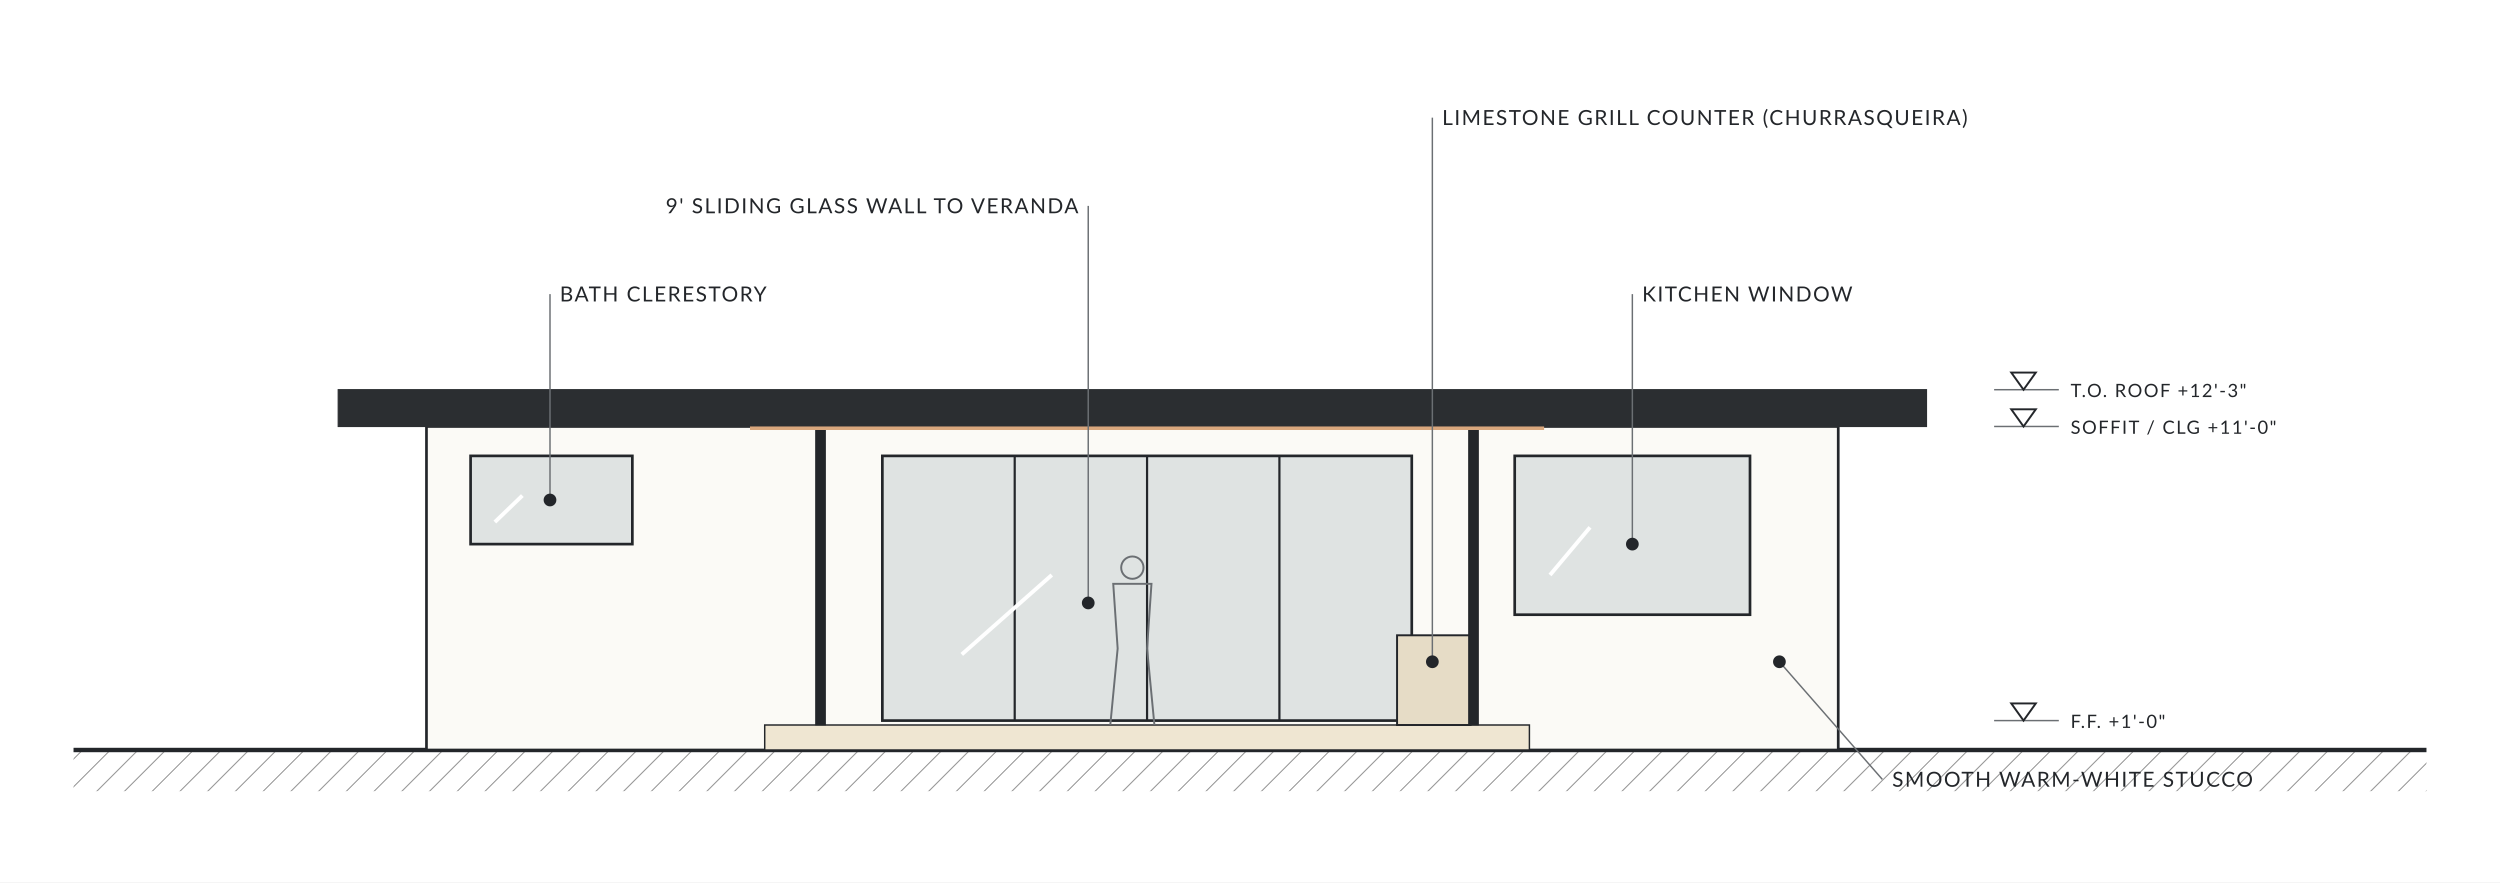
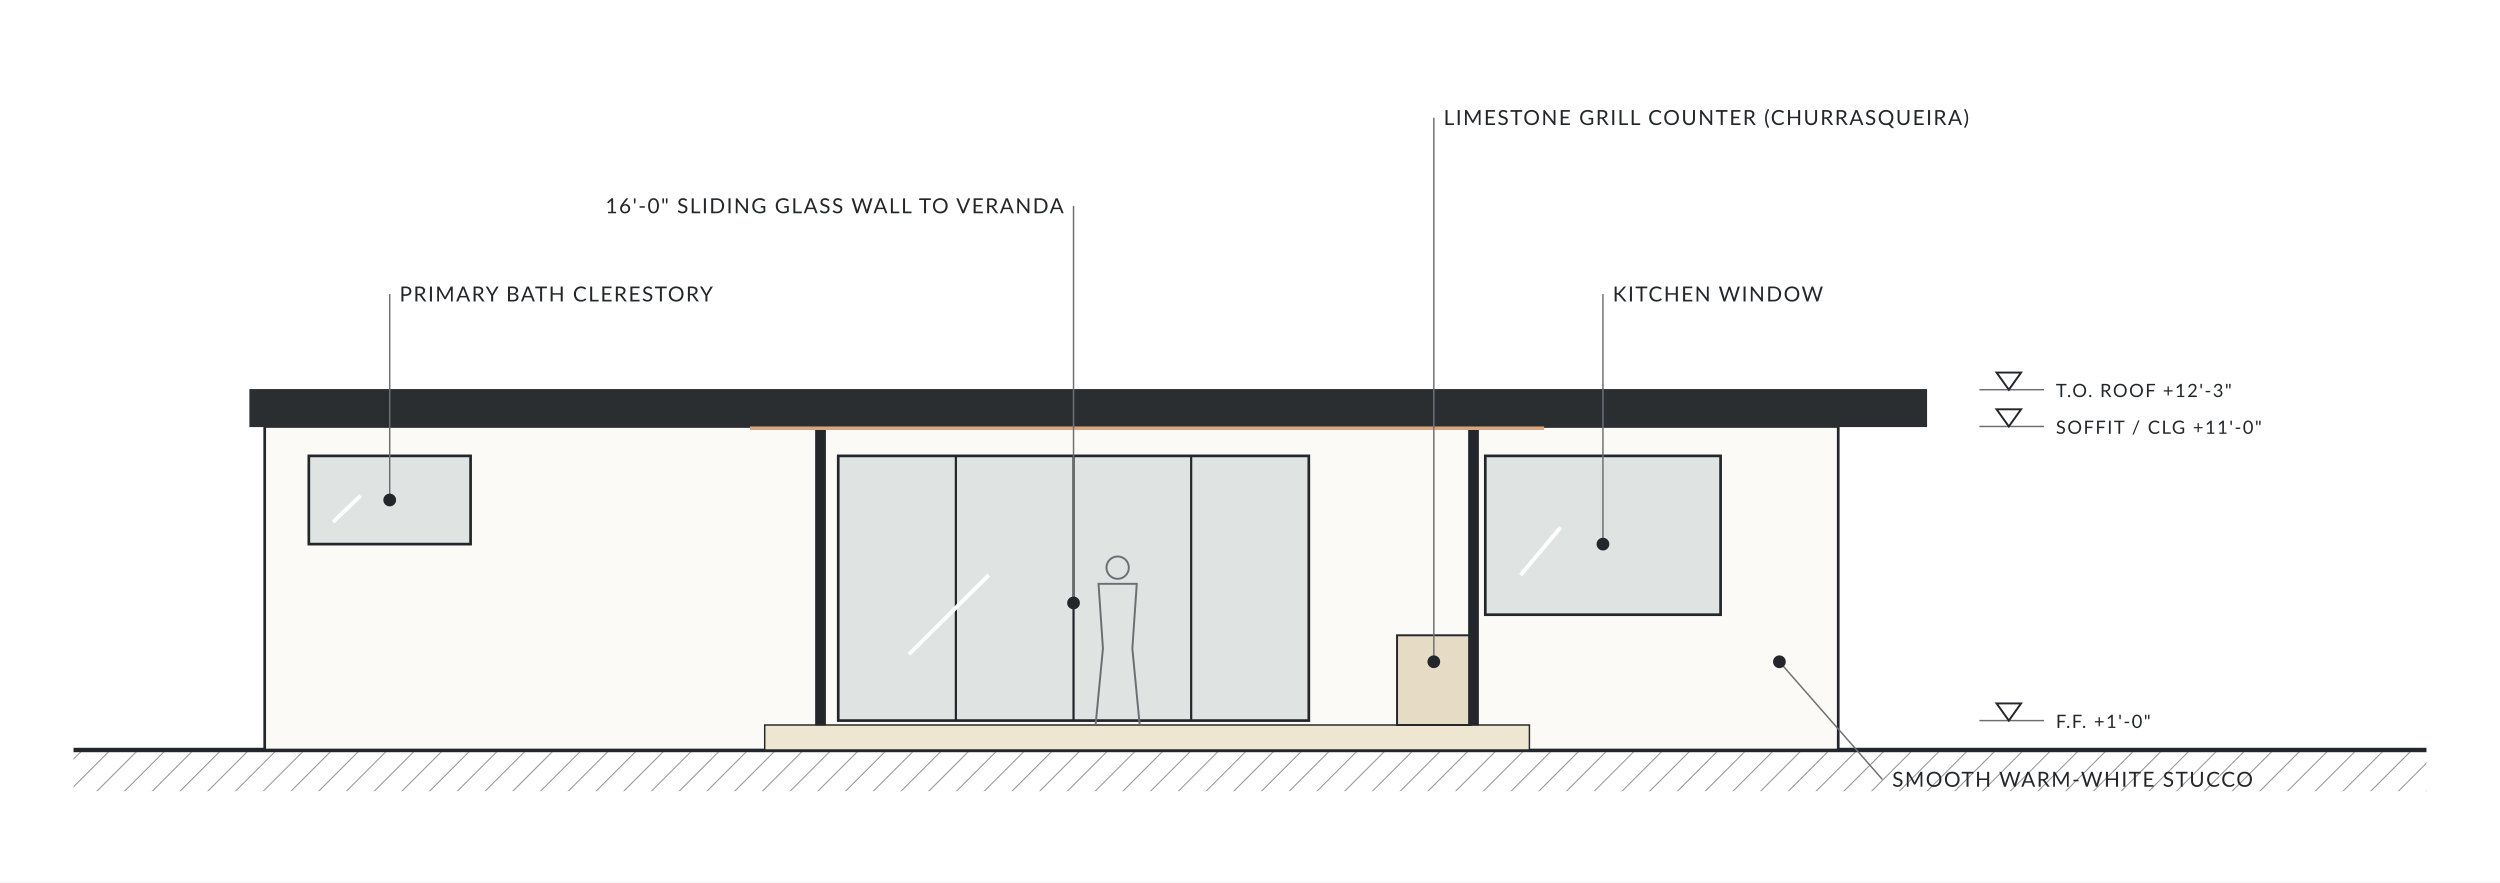
<svg xmlns="http://www.w3.org/2000/svg" viewBox="0 0 1020 360" width="1020" height="360" data-x0="-6" data-y0="-2" data-y1="23" data-pad="30" data-scale="12" data-flip="1">
  <defs>
    <pattern id="pavers" width="18" height="12" patternUnits="userSpaceOnUse">
      <rect width="18" height="12" fill="#f3efe6" />
      <path d="M0 0 H18 M0 0 V12 M9 6 V12 M0 6 H18" stroke="#d2c9b6" stroke-width="0.6" />
    </pattern>
    <pattern id="dg" width="7" height="7" patternUnits="userSpaceOnUse">
      <rect width="7" height="7" fill="#f6f1e7" />
      <circle cx="2" cy="2" r="0.6" fill="#d6c7ad" />
      <circle cx="5.5" cy="5" r="0.5" fill="#d6c7ad" />
    </pattern>
    <pattern id="mosaic" width="7" height="7" patternUnits="userSpaceOnUse">
      <rect width="7" height="7" fill="#2a2a29" />
      <path d="M0 2 L3 0 L7 3 M2 7 L4 4 L7 6 M0 5 L3 4" stroke="#8b847a" stroke-width="0.5" fill="none" />
    </pattern>
    <pattern id="planting" width="9" height="9" patternUnits="userSpaceOnUse">
      <rect width="9" height="9" fill="#eef1e8" />
      <circle cx="2.5" cy="2.5" r="1.1" fill="none" stroke="#a9b89a" stroke-width="0.5" />
      <circle cx="7" cy="6.5" r="0.8" fill="none" stroke="#a9b89a" stroke-width="0.5" />
    </pattern>
    <pattern id="lawn" width="6" height="6" patternUnits="userSpaceOnUse">
      <rect width="6" height="6" fill="#eef1e6" />
      <path d="M1 5 l1 -2 M4 2 l1 -2" stroke="#b9c4a3" stroke-width="0.6" />
    </pattern>
    <pattern id="stone" width="16" height="8" patternUnits="userSpaceOnUse">
      <rect width="16" height="8" fill="#efe6d2" />
      <path d="M0 0 H16 M0 4 H16 M5 0 V4 M12 4 V8" stroke="#c9b993" stroke-width="0.5" />
    </pattern>
    <pattern id="diag" width="5" height="5" patternUnits="userSpaceOnUse" patternTransform="rotate(45)">
      <rect width="5" height="5" fill="#ffffff" />
      <line x1="0" y1="0" x2="0" y2="5" stroke="#9a9a9a" stroke-width="0.6" />
    </pattern>
    <pattern id="earth" width="8" height="8" patternUnits="userSpaceOnUse" patternTransform="rotate(45)">
      <rect width="8" height="8" fill="#ffffff" />
      <line x1="0" y1="0" x2="0" y2="8" stroke="#8a8a8a" stroke-width="0.7" />
    </pattern>
  </defs>
  <rect width="100%" height="100%" fill="#ffffff" />
  <rect x="30.00" y="306.00" width="960.00" height="16.80" fill="url(#earth)" stroke="none" stroke-width="1.0" />
  <line x1="30.00" y1="306.00" x2="990.00" y2="306.00" stroke="#23262a" stroke-width="1.8" />
-   <rect x="174.00" y="174.00" width="576.00" height="132.00" fill="#fbfaf6" stroke="#23262a" stroke-width="1.1" />
-   <rect x="192.00" y="186.00" width="66.00" height="36.00" fill="#dfe3e2" stroke="#23262a" stroke-width="1.1" />
-   <line x1="201.90" y1="213.00" x2="213.12" y2="202.20" stroke="#ffffff" stroke-width="1.6" />
-   <rect x="360.00" y="186.00" width="216.00" height="108.00" fill="#dfe3e2" stroke="#23262a" stroke-width="1.1" />
-   <line x1="414.00" y1="294.00" x2="414.00" y2="186.00" stroke="#23262a" stroke-width="0.9" />
-   <line x1="468.00" y1="294.00" x2="468.00" y2="186.00" stroke="#23262a" stroke-width="0.9" />
-   <line x1="522.00" y1="294.00" x2="522.00" y2="186.00" stroke="#23262a" stroke-width="0.9" />
-   <line x1="392.40" y1="267.00" x2="429.12" y2="234.60" stroke="#ffffff" stroke-width="1.6" />
-   <rect x="618.00" y="186.00" width="96.00" height="64.80" fill="#dfe3e2" stroke="#23262a" stroke-width="1.1" />
-   <line x1="632.40" y1="234.60" x2="648.72" y2="215.16" stroke="#ffffff" stroke-width="1.6" />
+   <rect x="108.00" y="174.00" width="642.00" height="132.00" fill="#fbfaf6" stroke="#23262a" stroke-width="1.1" />
+   <rect x="126.00" y="186.00" width="66.00" height="36.00" fill="#dfe3e2" stroke="#23262a" stroke-width="1.1" />
+   <line x1="135.90" y1="213.00" x2="147.12" y2="202.20" stroke="#ffffff" stroke-width="1.6" />
+   <rect x="342.00" y="186.00" width="192.00" height="108.00" fill="#dfe3e2" stroke="#23262a" stroke-width="1.1" />
+   <line x1="390.00" y1="294.00" x2="390.00" y2="186.00" stroke="#23262a" stroke-width="0.9" />
+   <line x1="438.00" y1="294.00" x2="438.00" y2="186.00" stroke="#23262a" stroke-width="0.9" />
+   <line x1="486.00" y1="294.00" x2="486.00" y2="186.00" stroke="#23262a" stroke-width="0.9" />
+   <line x1="370.80" y1="267.00" x2="403.44" y2="234.60" stroke="#ffffff" stroke-width="1.6" />
+   <rect x="606.00" y="186.00" width="96.00" height="64.80" fill="#dfe3e2" stroke="#23262a" stroke-width="1.1" />
+   <line x1="620.40" y1="234.60" x2="636.72" y2="215.16" stroke="#ffffff" stroke-width="1.6" />
  <rect x="312.00" y="295.80" width="312.00" height="10.20" fill="#efe6d2" stroke="#23262a" stroke-width="0.6" />
  <rect x="570.00" y="259.20" width="30.00" height="36.60" fill="#e6dcc6" stroke="#23262a" stroke-width="0.8" />
  <rect x="599.16" y="174.00" width="4.08" height="121.80" fill="#23262a" stroke="#23262a" stroke-width="0.3" />
  <rect x="332.76" y="174.00" width="4.08" height="121.80" fill="#23262a" stroke="#23262a" stroke-width="0.3" />
-   <rect x="138.00" y="159.00" width="648.00" height="15.00" fill="#2b2e31" stroke="#2b2e31" stroke-width="0.5" />
+   <rect x="102.00" y="159.00" width="684.00" height="15.00" fill="#2b2e31" stroke="#2b2e31" stroke-width="0.5" />
  <rect x="306.00" y="174.00" width="324.00" height="1.44" fill="#d9a77d" stroke="none" stroke-width="1.0" />
-   <circle cx="462.00" cy="231.60" r="4.56" fill="none" stroke="#6b6f73" stroke-width="0.8" />
-   <polyline points="453.00,295.80 456.00,264.60 454.20,238.20 469.80,238.20 468.00,264.60 471.00,295.80" fill="none" stroke="#6b6f73" stroke-width="0.8" />
-   <line x1="813.60" y1="159.00" x2="840.00" y2="159.00" stroke="#6b6f73" stroke-width="0.6" />
-   <path d="M 825.60,159.00 l -5 -7 l 10 0 z" fill="none" stroke="#23262a" stroke-width="0.8" />
-   <text x="844.80" y="159.00" font-family="Lato, 'Helvetica Neue', Arial, sans-serif" font-size="7.5" text-anchor="start" fill="#23262a" font-weight="400" letter-spacing="0.6" dy="3">T.O. ROOF  +12'-3"</text>
-   <line x1="813.60" y1="174.00" x2="840.00" y2="174.00" stroke="#6b6f73" stroke-width="0.6" />
-   <path d="M 825.60,174.00 l -5 -7 l 10 0 z" fill="none" stroke="#23262a" stroke-width="0.8" />
-   <text x="844.80" y="174.00" font-family="Lato, 'Helvetica Neue', Arial, sans-serif" font-size="7.5" text-anchor="start" fill="#23262a" font-weight="400" letter-spacing="0.6" dy="3">SOFFIT / CLG  +11'-0"</text>
-   <line x1="813.60" y1="294.00" x2="840.00" y2="294.00" stroke="#6b6f73" stroke-width="0.6" />
-   <path d="M 825.60,294.00 l -5 -7 l 10 0 z" fill="none" stroke="#23262a" stroke-width="0.8" />
-   <text x="844.80" y="294.00" font-family="Lato, 'Helvetica Neue', Arial, sans-serif" font-size="7.5" text-anchor="start" fill="#23262a" font-weight="400" letter-spacing="0.6" dy="3">F.F.  +1'-0"</text>
-   <line x1="444.00" y1="246.00" x2="444.00" y2="84.00" stroke="#6b6f73" stroke-width="0.6" />
-   <circle cx="444.00" cy="246.00" r="2.6" fill="#23262a" />
-   <text x="444.00" y="84.00" font-family="Lato, 'Helvetica Neue', Arial, sans-serif" font-size="8.5" text-anchor="end" fill="#23262a" font-weight="400" letter-spacing="0.6" dx="-4" dy="3">9' SLIDING GLASS WALL TO VERANDA</text>
-   <line x1="666.00" y1="222.00" x2="666.00" y2="120.00" stroke="#6b6f73" stroke-width="0.6" />
-   <circle cx="666.00" cy="222.00" r="2.6" fill="#23262a" />
-   <text x="666.00" y="120.00" font-family="Lato, 'Helvetica Neue', Arial, sans-serif" font-size="8.5" text-anchor="start" fill="#23262a" font-weight="400" letter-spacing="0.6" dx="4" dy="3">KITCHEN WINDOW</text>
-   <line x1="224.40" y1="204.00" x2="224.40" y2="120.00" stroke="#6b6f73" stroke-width="0.6" />
-   <circle cx="224.40" cy="204.00" r="2.6" fill="#23262a" />
-   <text x="224.40" y="120.00" font-family="Lato, 'Helvetica Neue', Arial, sans-serif" font-size="8.5" text-anchor="start" fill="#23262a" font-weight="400" letter-spacing="0.6" dx="4" dy="3">BATH CLERESTORY</text>
-   <line x1="584.40" y1="270.00" x2="584.40" y2="48.00" stroke="#6b6f73" stroke-width="0.6" />
-   <circle cx="584.40" cy="270.00" r="2.6" fill="#23262a" />
-   <text x="584.40" y="48.00" font-family="Lato, 'Helvetica Neue', Arial, sans-serif" font-size="8.5" text-anchor="start" fill="#23262a" font-weight="400" letter-spacing="0.6" dx="4" dy="3">LIMESTONE GRILL COUNTER (CHURRASQUEIRA)</text>
+   <circle cx="456.00" cy="231.60" r="4.56" fill="none" stroke="#6b6f73" stroke-width="0.8" />
+   <polyline points="447.00,295.80 450.00,264.60 448.20,238.20 463.80,238.20 462.00,264.60 465.00,295.80" fill="none" stroke="#6b6f73" stroke-width="0.8" />
+   <line x1="807.60" y1="159.00" x2="834.00" y2="159.00" stroke="#6b6f73" stroke-width="0.6" />
+   <path d="M 819.60,159.00 l -5 -7 l 10 0 z" fill="none" stroke="#23262a" stroke-width="0.8" />
+   <text x="838.80" y="159.00" font-family="Lato, 'Helvetica Neue', Arial, sans-serif" font-size="7.5" text-anchor="start" fill="#23262a" font-weight="400" letter-spacing="0.6" dy="3">T.O. ROOF  +12'-3"</text>
+   <line x1="807.60" y1="174.00" x2="834.00" y2="174.00" stroke="#6b6f73" stroke-width="0.6" />
+   <path d="M 819.60,174.00 l -5 -7 l 10 0 z" fill="none" stroke="#23262a" stroke-width="0.8" />
+   <text x="838.80" y="174.00" font-family="Lato, 'Helvetica Neue', Arial, sans-serif" font-size="7.5" text-anchor="start" fill="#23262a" font-weight="400" letter-spacing="0.6" dy="3">SOFFIT / CLG  +11'-0"</text>
+   <line x1="807.60" y1="294.00" x2="834.00" y2="294.00" stroke="#6b6f73" stroke-width="0.6" />
+   <path d="M 819.60,294.00 l -5 -7 l 10 0 z" fill="none" stroke="#23262a" stroke-width="0.8" />
+   <text x="838.80" y="294.00" font-family="Lato, 'Helvetica Neue', Arial, sans-serif" font-size="7.5" text-anchor="start" fill="#23262a" font-weight="400" letter-spacing="0.6" dy="3">F.F.  +1'-0"</text>
+   <line x1="438.00" y1="246.00" x2="438.00" y2="84.00" stroke="#6b6f73" stroke-width="0.6" />
+   <circle cx="438.00" cy="246.00" r="2.6" fill="#23262a" />
+   <text x="438.00" y="84.00" font-family="Lato, 'Helvetica Neue', Arial, sans-serif" font-size="8.5" text-anchor="end" fill="#23262a" font-weight="400" letter-spacing="0.6" dx="-4" dy="3">16'-0" SLIDING GLASS WALL TO VERANDA</text>
+   <line x1="159.00" y1="204.00" x2="159.00" y2="120.00" stroke="#6b6f73" stroke-width="0.6" />
+   <circle cx="159.00" cy="204.00" r="2.6" fill="#23262a" />
+   <text x="159.00" y="120.00" font-family="Lato, 'Helvetica Neue', Arial, sans-serif" font-size="8.5" text-anchor="start" fill="#23262a" font-weight="400" letter-spacing="0.6" dx="4" dy="3">PRIMARY BATH CLERESTORY</text>
+   <line x1="654.00" y1="222.00" x2="654.00" y2="120.00" stroke="#6b6f73" stroke-width="0.6" />
+   <circle cx="654.00" cy="222.00" r="2.6" fill="#23262a" />
+   <text x="654.00" y="120.00" font-family="Lato, 'Helvetica Neue', Arial, sans-serif" font-size="8.5" text-anchor="start" fill="#23262a" font-weight="400" letter-spacing="0.6" dx="4" dy="3">KITCHEN WINDOW</text>
+   <line x1="585.00" y1="270.00" x2="585.00" y2="48.00" stroke="#6b6f73" stroke-width="0.6" />
+   <circle cx="585.00" cy="270.00" r="2.6" fill="#23262a" />
+   <text x="585.00" y="48.00" font-family="Lato, 'Helvetica Neue', Arial, sans-serif" font-size="8.5" text-anchor="start" fill="#23262a" font-weight="400" letter-spacing="0.6" dx="4" dy="3">LIMESTONE GRILL COUNTER (CHURRASQUEIRA)</text>
  <line x1="726.00" y1="270.00" x2="768.00" y2="318.00" stroke="#6b6f73" stroke-width="0.6" />
  <circle cx="726.00" cy="270.00" r="2.6" fill="#23262a" />
  <text x="768.00" y="318.00" font-family="Lato, 'Helvetica Neue', Arial, sans-serif" font-size="8.5" text-anchor="start" fill="#23262a" font-weight="400" letter-spacing="0.6" dx="4" dy="3">SMOOTH WARM-WHITE STUCCO</text>
</svg>
